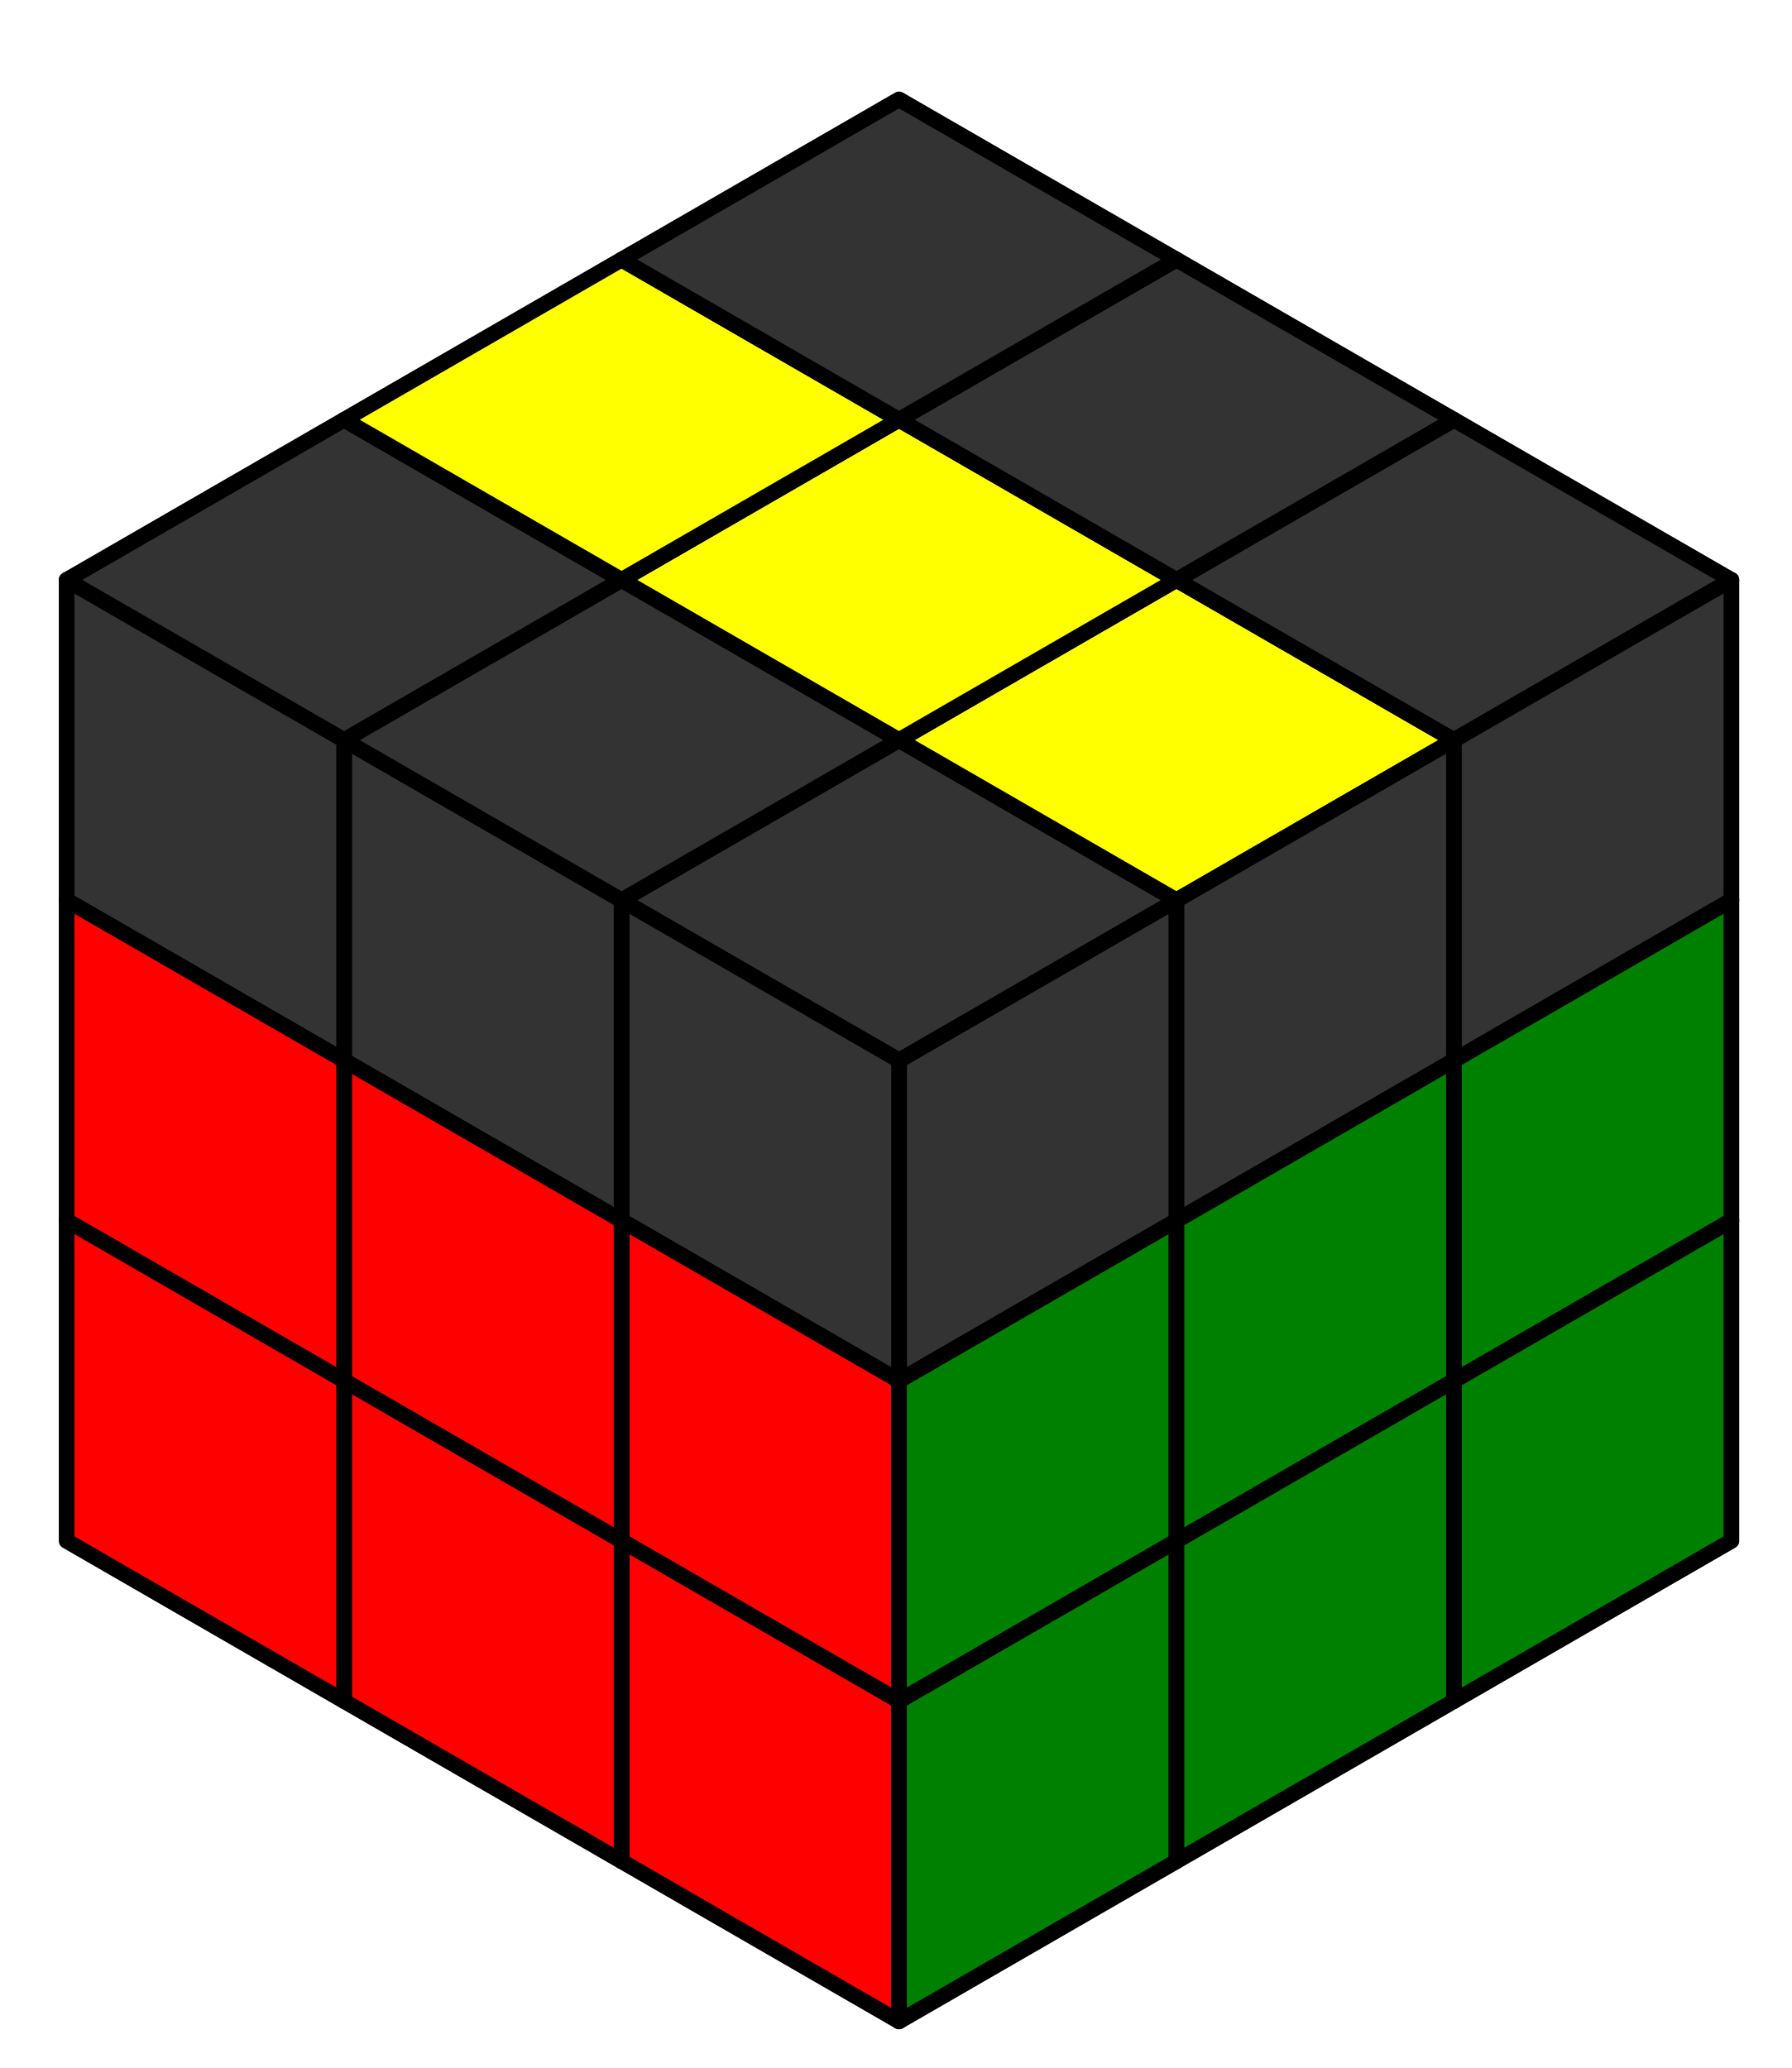
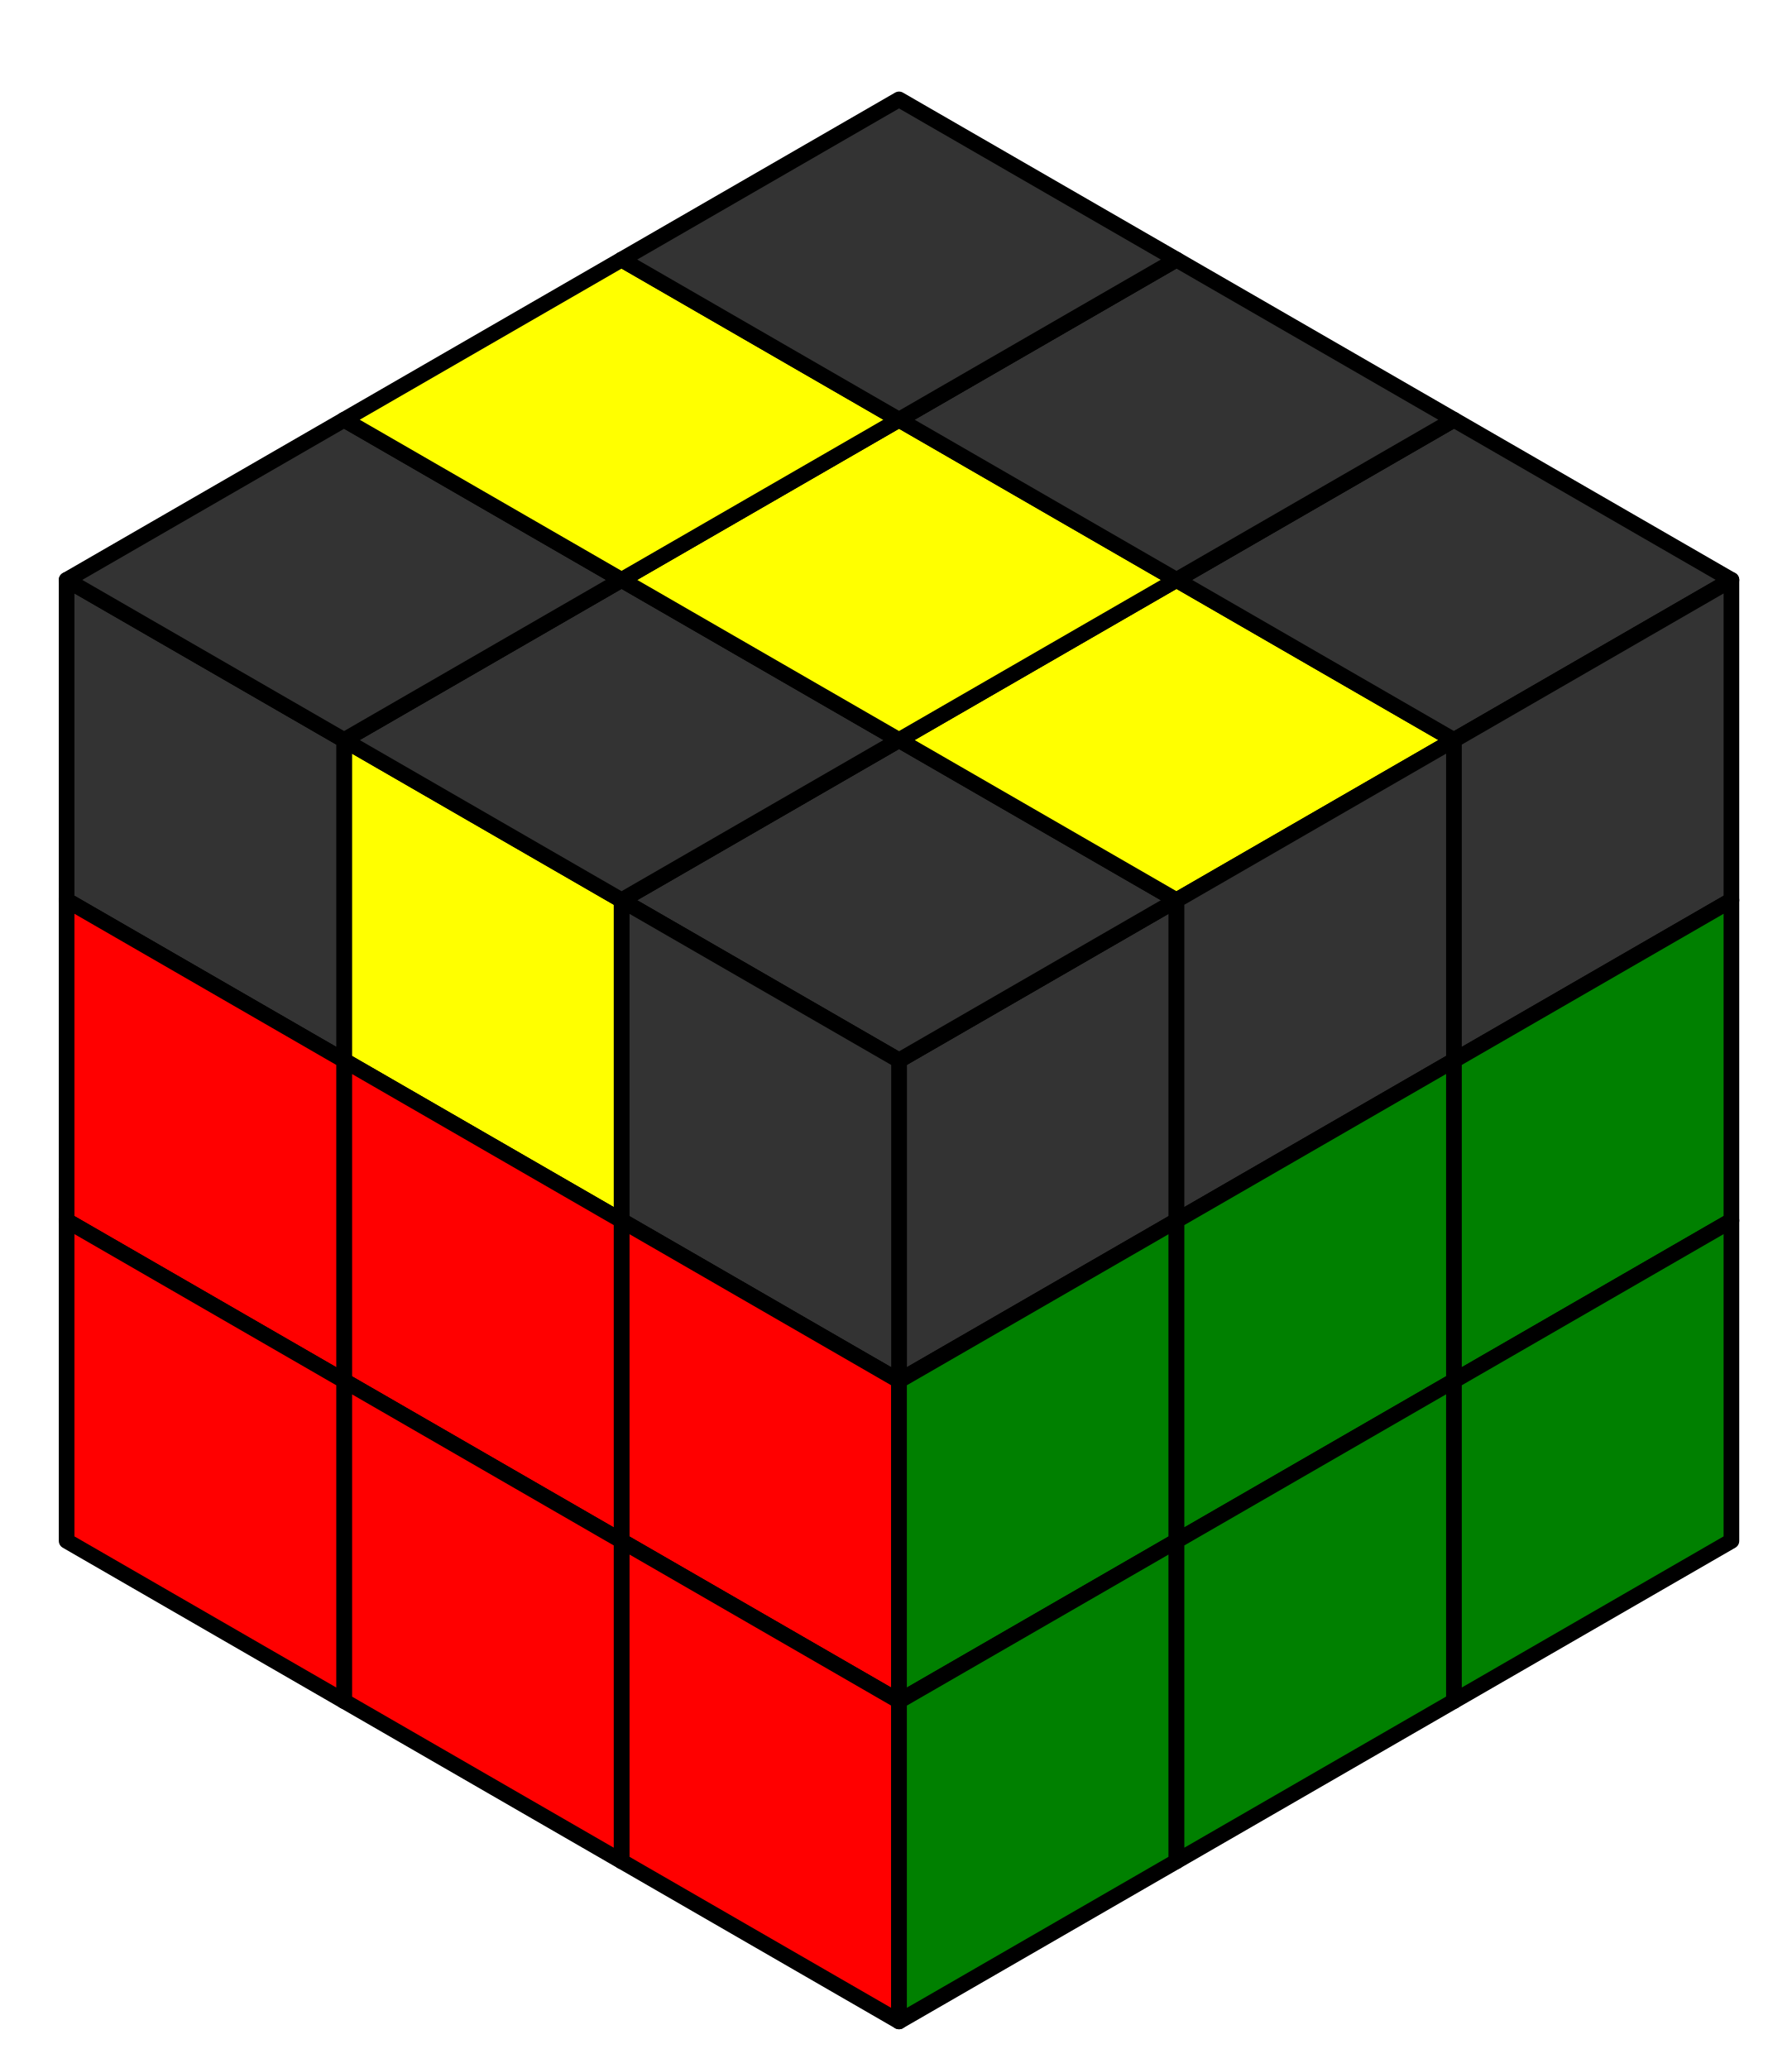
<svg xmlns="http://www.w3.org/2000/svg" version="1.1" id="svg8" x="0px" y="0px" width="294.179px" height="339.688px" viewBox="0 0 294.179 339.688" enable-background="new 0 0 294.179 339.688" xml:space="preserve">
  <defs id="defs2160">
	
	
		</defs>
  <g id="layer1" transform="translate(-41.38718,-50.19777)">
    <path id="path144" fill="none" d="   M335.566,304.964l-147.09,84.922L41.387,304.964V135.12l147.089-84.922l147.09,84.922V304.964z" />
  </g>
  <g id="layer2" transform="translate(-41.38718,-50.19777)">
    <path id="path151-73" fill="#333333" stroke="#000000" stroke-width="0.682" d="M234.606,198.07l-45.569,26.31v52.618l45.569-26.31   V198.07z" style="stroke-width:2.57;stroke-miterlimit:4;stroke-dasharray:none;stroke-linejoin:round" />
    <path id="path173-5" fill="#333333" stroke="#000000" stroke-width="0.682" d="M189.037,171.761l-45.569,26.309l45.569,26.31   l45.569-26.31L189.037,171.761z" style="stroke-width:2.57;stroke-miterlimit:4;stroke-dasharray:none;stroke-linejoin:round" />
    <path id="path320" fill="#333333" stroke="#000000" stroke-width="0.682" d="M143.468,198.07l45.569,26.31v52.618l-45.569-26.31   V198.07z" style="stroke-width:2.57;stroke-miterlimit:4;stroke-dasharray:none;stroke-linejoin:round" />
    <path id="path339" fill="#FF0000" stroke="#000000" stroke-width="0.682" d="M143.468,250.688l45.569,26.31v52.618l-45.569-26.309   V250.688z" style="stroke-width:2.57;stroke-miterlimit:4;stroke-dasharray:none;stroke-linejoin:round" />
    <path id="path341" fill="#FF0000" stroke="#000000" stroke-width="0.682" d="M143.468,303.308l45.569,26.309v52.619l-45.569-26.31   V303.308z" style="stroke-width:2.57;stroke-miterlimit:4;stroke-dasharray:none;stroke-linejoin:round" />
-     <path id="path343" fill="#333333" stroke="#000000" stroke-width="0.682" d="M97.899,171.761l45.569,26.31v52.618L97.899,224.38   V171.761z" style="stroke-width:2.57;stroke-miterlimit:4;stroke-dasharray:none;stroke-linejoin:round" />
+     <path id="path343" fill="#333333" stroke="#000000" stroke-width="0.682" d="M97.899,171.761l45.569,26.31v52.618L97.899,224.38   V171.761z" style="stroke-width:2.57;stroke-miterlimit:4;stroke-dasharray:none;stroke-linejoin:round;fill:#ffff00" />
    <path id="path345" fill="#FF0000" stroke="#000000" stroke-width="0.682" d="M97.899,224.38l45.569,26.309v52.619l-45.569-26.31   V224.38z" style="stroke-width:2.57;stroke-miterlimit:4;stroke-dasharray:none;stroke-linejoin:round" />
    <path id="path347" fill="#FF0000" stroke="#000000" stroke-width="0.682" d="M97.899,276.998l45.569,26.31v52.618l-45.569-26.31   V276.998z" style="stroke-width:2.57;stroke-miterlimit:4;stroke-dasharray:none;stroke-linejoin:round" />
    <path id="path349" fill="#333333" stroke="#000000" stroke-width="0.682" d="M52.33,145.451l45.569,26.31v52.619L52.33,198.07   V145.451z" style="stroke-width:2.57;stroke-miterlimit:4;stroke-dasharray:none;stroke-linejoin:round" />
    <path id="path351" fill="#FF0000" stroke="#000000" stroke-width="0.682" d="M52.33,198.07l45.569,26.31v52.618l-45.569-26.31   V198.07z" style="stroke-width:2.57;stroke-miterlimit:4;stroke-dasharray:none;stroke-linejoin:round" />
    <path id="path353" fill="#FF0000" stroke="#000000" stroke-width="0.682" d="M52.33,250.688l45.569,26.31v52.618l-45.569-26.31   V250.688z" style="stroke-width:2.57;stroke-miterlimit:4;stroke-dasharray:none;stroke-linejoin:round" />
    <path id="path355" fill="#333333" stroke="#000000" stroke-width="0.682" d="M143.468,145.452l-45.569,26.309l45.569,26.31   l45.569-26.31L143.468,145.452z" style="stroke-width:2.57;stroke-miterlimit:4;stroke-dasharray:none;stroke-linejoin:round" />
    <path id="path357" fill="#333333" stroke="#000000" stroke-width="0.682" d="M97.899,119.142L52.33,145.451l45.569,26.31   l45.569-26.31L97.899,119.142z" style="stroke-width:2.57;stroke-miterlimit:4;stroke-dasharray:none;stroke-linejoin:round" />
    <path id="path359" fill="#FFFF00" stroke="#000000" stroke-width="0.682" d="M234.606,145.452l-45.569,26.309l45.569,26.31   l45.569-26.31L234.606,145.452z" style="stroke-width:2.57;stroke-miterlimit:4;stroke-dasharray:none;stroke-linejoin:round" />
    <path id="path361" fill="#FFFF00" stroke="#000000" stroke-width="0.682" d="M189.037,119.142l-45.569,26.309l45.569,26.31   l45.569-26.31L189.037,119.142z" style="stroke-width:2.57;stroke-miterlimit:4;stroke-dasharray:none;stroke-linejoin:round" />
    <path id="path363" fill="#FFFF00" stroke="#000000" stroke-width="0.682" d="M143.468,92.833l-45.569,26.309l45.569,26.31   l45.569-26.31L143.468,92.833z" style="stroke-width:2.57;stroke-miterlimit:4;stroke-dasharray:none;stroke-linejoin:round" />
    <path id="path365" fill="#333333" stroke="#000000" stroke-width="0.682" d="M280.176,119.143l-45.569,26.309l45.569,26.31   l45.568-26.31L280.176,119.143z" style="stroke-width:2.57;stroke-miterlimit:4;stroke-dasharray:none;stroke-linejoin:round" />
    <path id="path367" fill="#333333" stroke="#000000" stroke-width="0.682" d="M234.606,92.833l-45.569,26.309l45.569,26.31   l45.569-26.31L234.606,92.833z" style="stroke-width:2.57;stroke-miterlimit:4;stroke-dasharray:none;stroke-linejoin:round" />
    <path id="path369" fill="#333333" stroke="#000000" stroke-width="0.682" d="M189.037,66.523l-45.569,26.309l45.569,26.31   l45.569-26.31L189.037,66.523z" style="stroke-width:2.57;stroke-miterlimit:4;stroke-dasharray:none;stroke-linejoin:round" />
    <path id="path371" fill="#008000" stroke="#000000" stroke-width="0.682" d="M234.606,250.688l-45.569,26.31v52.618l45.569-26.309   V250.688z" style="stroke-width:2.57;stroke-miterlimit:4;stroke-dasharray:none;stroke-linejoin:round" />
    <path id="path373" fill="#008000" stroke="#000000" stroke-width="0.682" d="M234.606,303.308l-45.569,26.309v52.619l45.569-26.31   V303.308z" style="stroke-width:2.57;stroke-miterlimit:4;stroke-dasharray:none;stroke-linejoin:round" />
    <path id="path375" fill="#333333" stroke="#000000" stroke-width="0.682" d="M280.176,171.761l-45.569,26.31v52.618l45.569-26.309   V171.761z" style="stroke-width:2.57;stroke-miterlimit:4;stroke-dasharray:none;stroke-linejoin:round" />
    <path id="path377" fill="#008000" stroke="#000000" stroke-width="0.682" d="M280.176,224.38l-45.569,26.309v52.619l45.569-26.31   V224.38z" style="stroke-width:2.57;stroke-miterlimit:4;stroke-dasharray:none;stroke-linejoin:round" />
    <path id="path379" fill="#008000" stroke="#000000" stroke-width="0.682" d="M280.176,276.998l-45.569,26.31v52.619l45.569-26.311   V276.998z" style="stroke-width:2.57;stroke-miterlimit:4;stroke-dasharray:none;stroke-linejoin:round" />
    <path id="path381" fill="#333333" stroke="#000000" stroke-width="0.682" d="M325.744,145.452l-45.568,26.31v52.619l45.568-26.31   V145.452z" style="stroke-width:2.57;stroke-miterlimit:4;stroke-dasharray:none;stroke-linejoin:round" />
    <path id="path383" fill="#008000" stroke="#000000" stroke-width="0.682" d="M325.744,198.07l-45.568,26.31v52.618l45.568-26.31   V198.07z" style="stroke-width:2.57;stroke-miterlimit:4;stroke-dasharray:none;stroke-linejoin:round" />
    <path id="path385" fill="#008000" stroke="#000000" stroke-width="0.682" d="M325.744,250.688l-45.568,26.31v52.618l45.568-26.309   V250.688z" style="stroke-width:2.57;stroke-miterlimit:4;stroke-dasharray:none;stroke-linejoin:round" />
  </g>
</svg>
